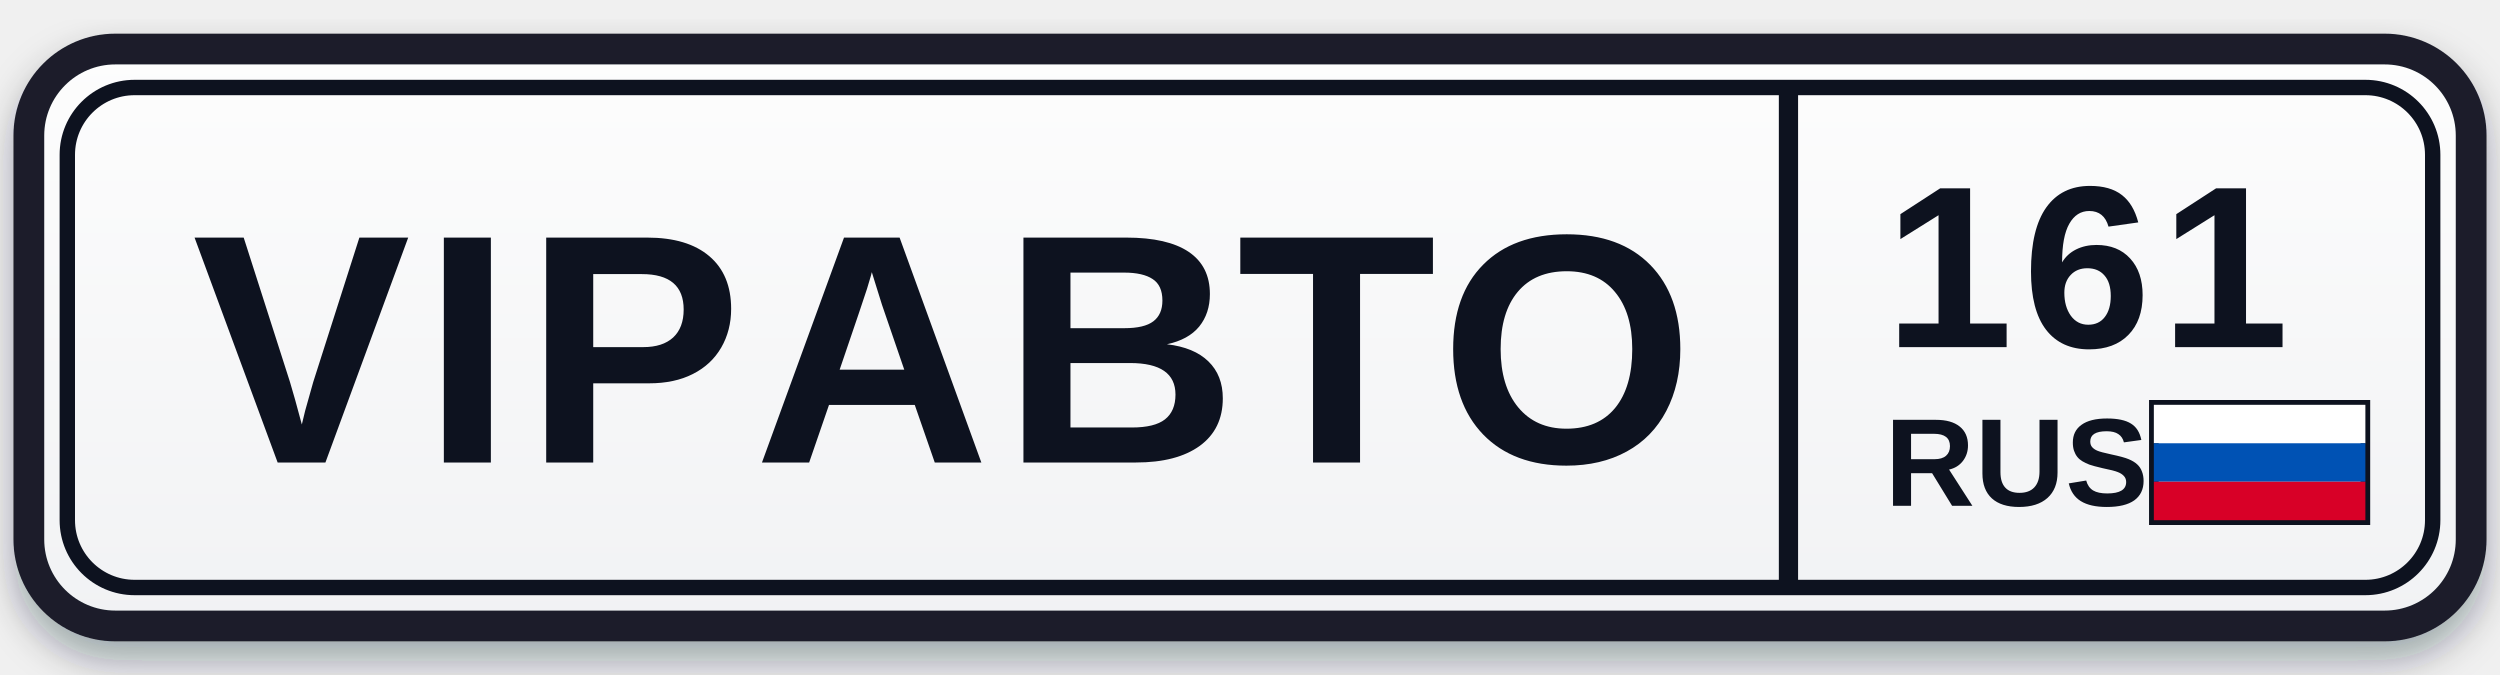
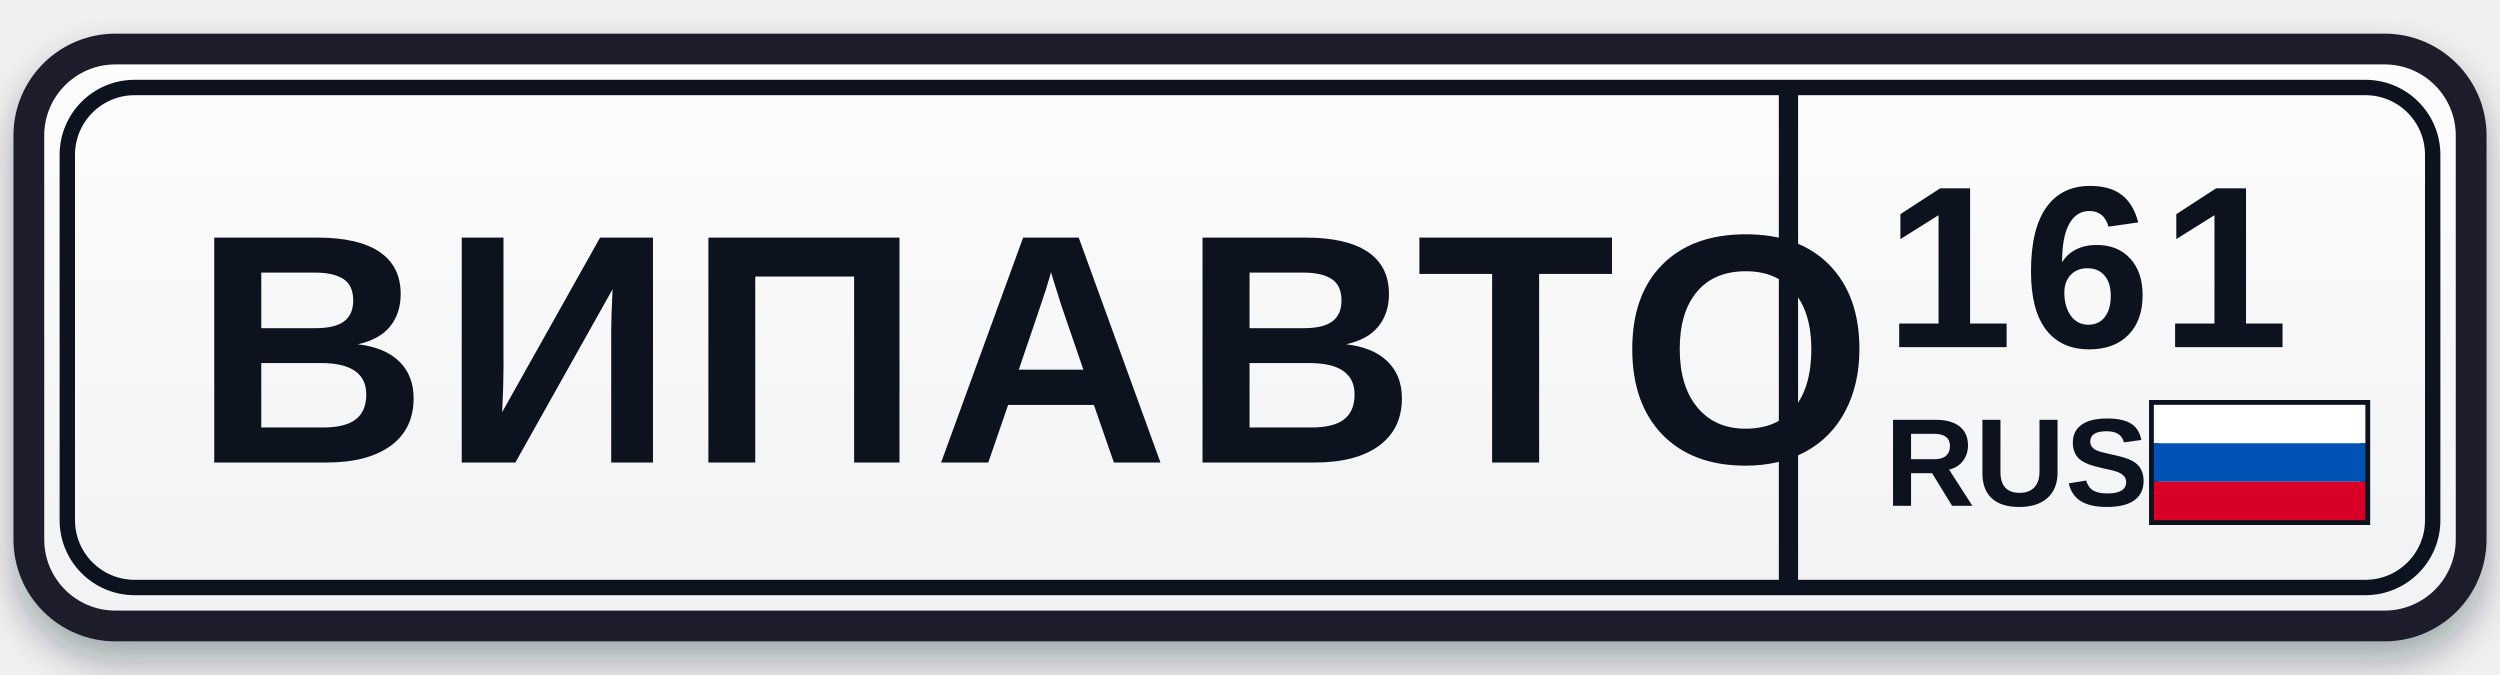
- <svg xmlns="http://www.w3.org/2000/svg" width="200" height="54" viewBox="0 0 260 70" class="plate-logo" aria-label="VIPАвто 161">
+ <svg xmlns="http://www.w3.org/2000/svg" width="200" height="54" viewBox="0 0 260 70" class="plate-logo" aria-label="ВИПАВТО 161">
  <defs>
    <linearGradient id="plateBg" x1="0" x2="0" y1="0" y2="1">
      <stop offset="0%" stop-color="#fdfdfd" />
      <stop offset="100%" stop-color="#f1f2f4" />
    </linearGradient>
    <filter id="shadow" x="-10%" y="-10%" width="120%" height="120%">
      <feDropShadow dx="0" dy="2" stdDeviation="2" flood-color="#111827" flood-opacity="0.35" />
    </filter>
  </defs>
  <rect class="svg-elem-1" x="3" y="5" width="254" height="60" rx="9" fill="url(#plateBg)" stroke="#1a1f2b" stroke-width="3.2" filter="url(#shadow)" />
  <rect class="svg-elem-2" x="7" y="9" width="246" height="52" rx="7" fill="none" stroke="#0d121f" stroke-width="1.6" />
  <line class="svg-elem-3" x1="186" y1="9" x2="186" y2="61" stroke="#0d121f" stroke-width="2" />
-   <text class="svg-elem-4" x="20" y="48" fill="#0d121f" font-family="DIN Condensed, 'Segoe UI', Arial" font-weight="700" font-size="34" letter-spacing="1.2">VIPАВТО</text>
+   <text class="svg-elem-4" x="20" y="48" fill="#0d121f" font-family="DIN Condensed, 'Segoe UI', Arial" font-weight="700" font-size="34" letter-spacing="1.2">ВИПАВТО</text>
  <text class="svg-elem-5" x="196" y="36" fill="#0d121f" font-family="DIN Condensed, 'Segoe UI', Arial" font-weight="700" font-size="24" letter-spacing="1">161</text>
  <text class="svg-elem-6" x="196" y="52.5" fill="#0d121f" font-family="DIN Condensed, 'Segoe UI', Arial" font-weight="700" font-size="13">RUS</text>
  <rect class="svg-elem-7" x="224" y="42" width="22" height="12" fill="#fff" stroke="#0d121f" stroke-width="1" />
  <rect class="svg-elem-8" x="224" y="42" width="22" height="4" fill="#fff" />
  <rect class="svg-elem-9" x="224" y="46" width="22" height="4" fill="#0052b4" />
  <rect class="svg-elem-10" x="224" y="50" width="22" height="4" fill="#d80027" />
</svg>
